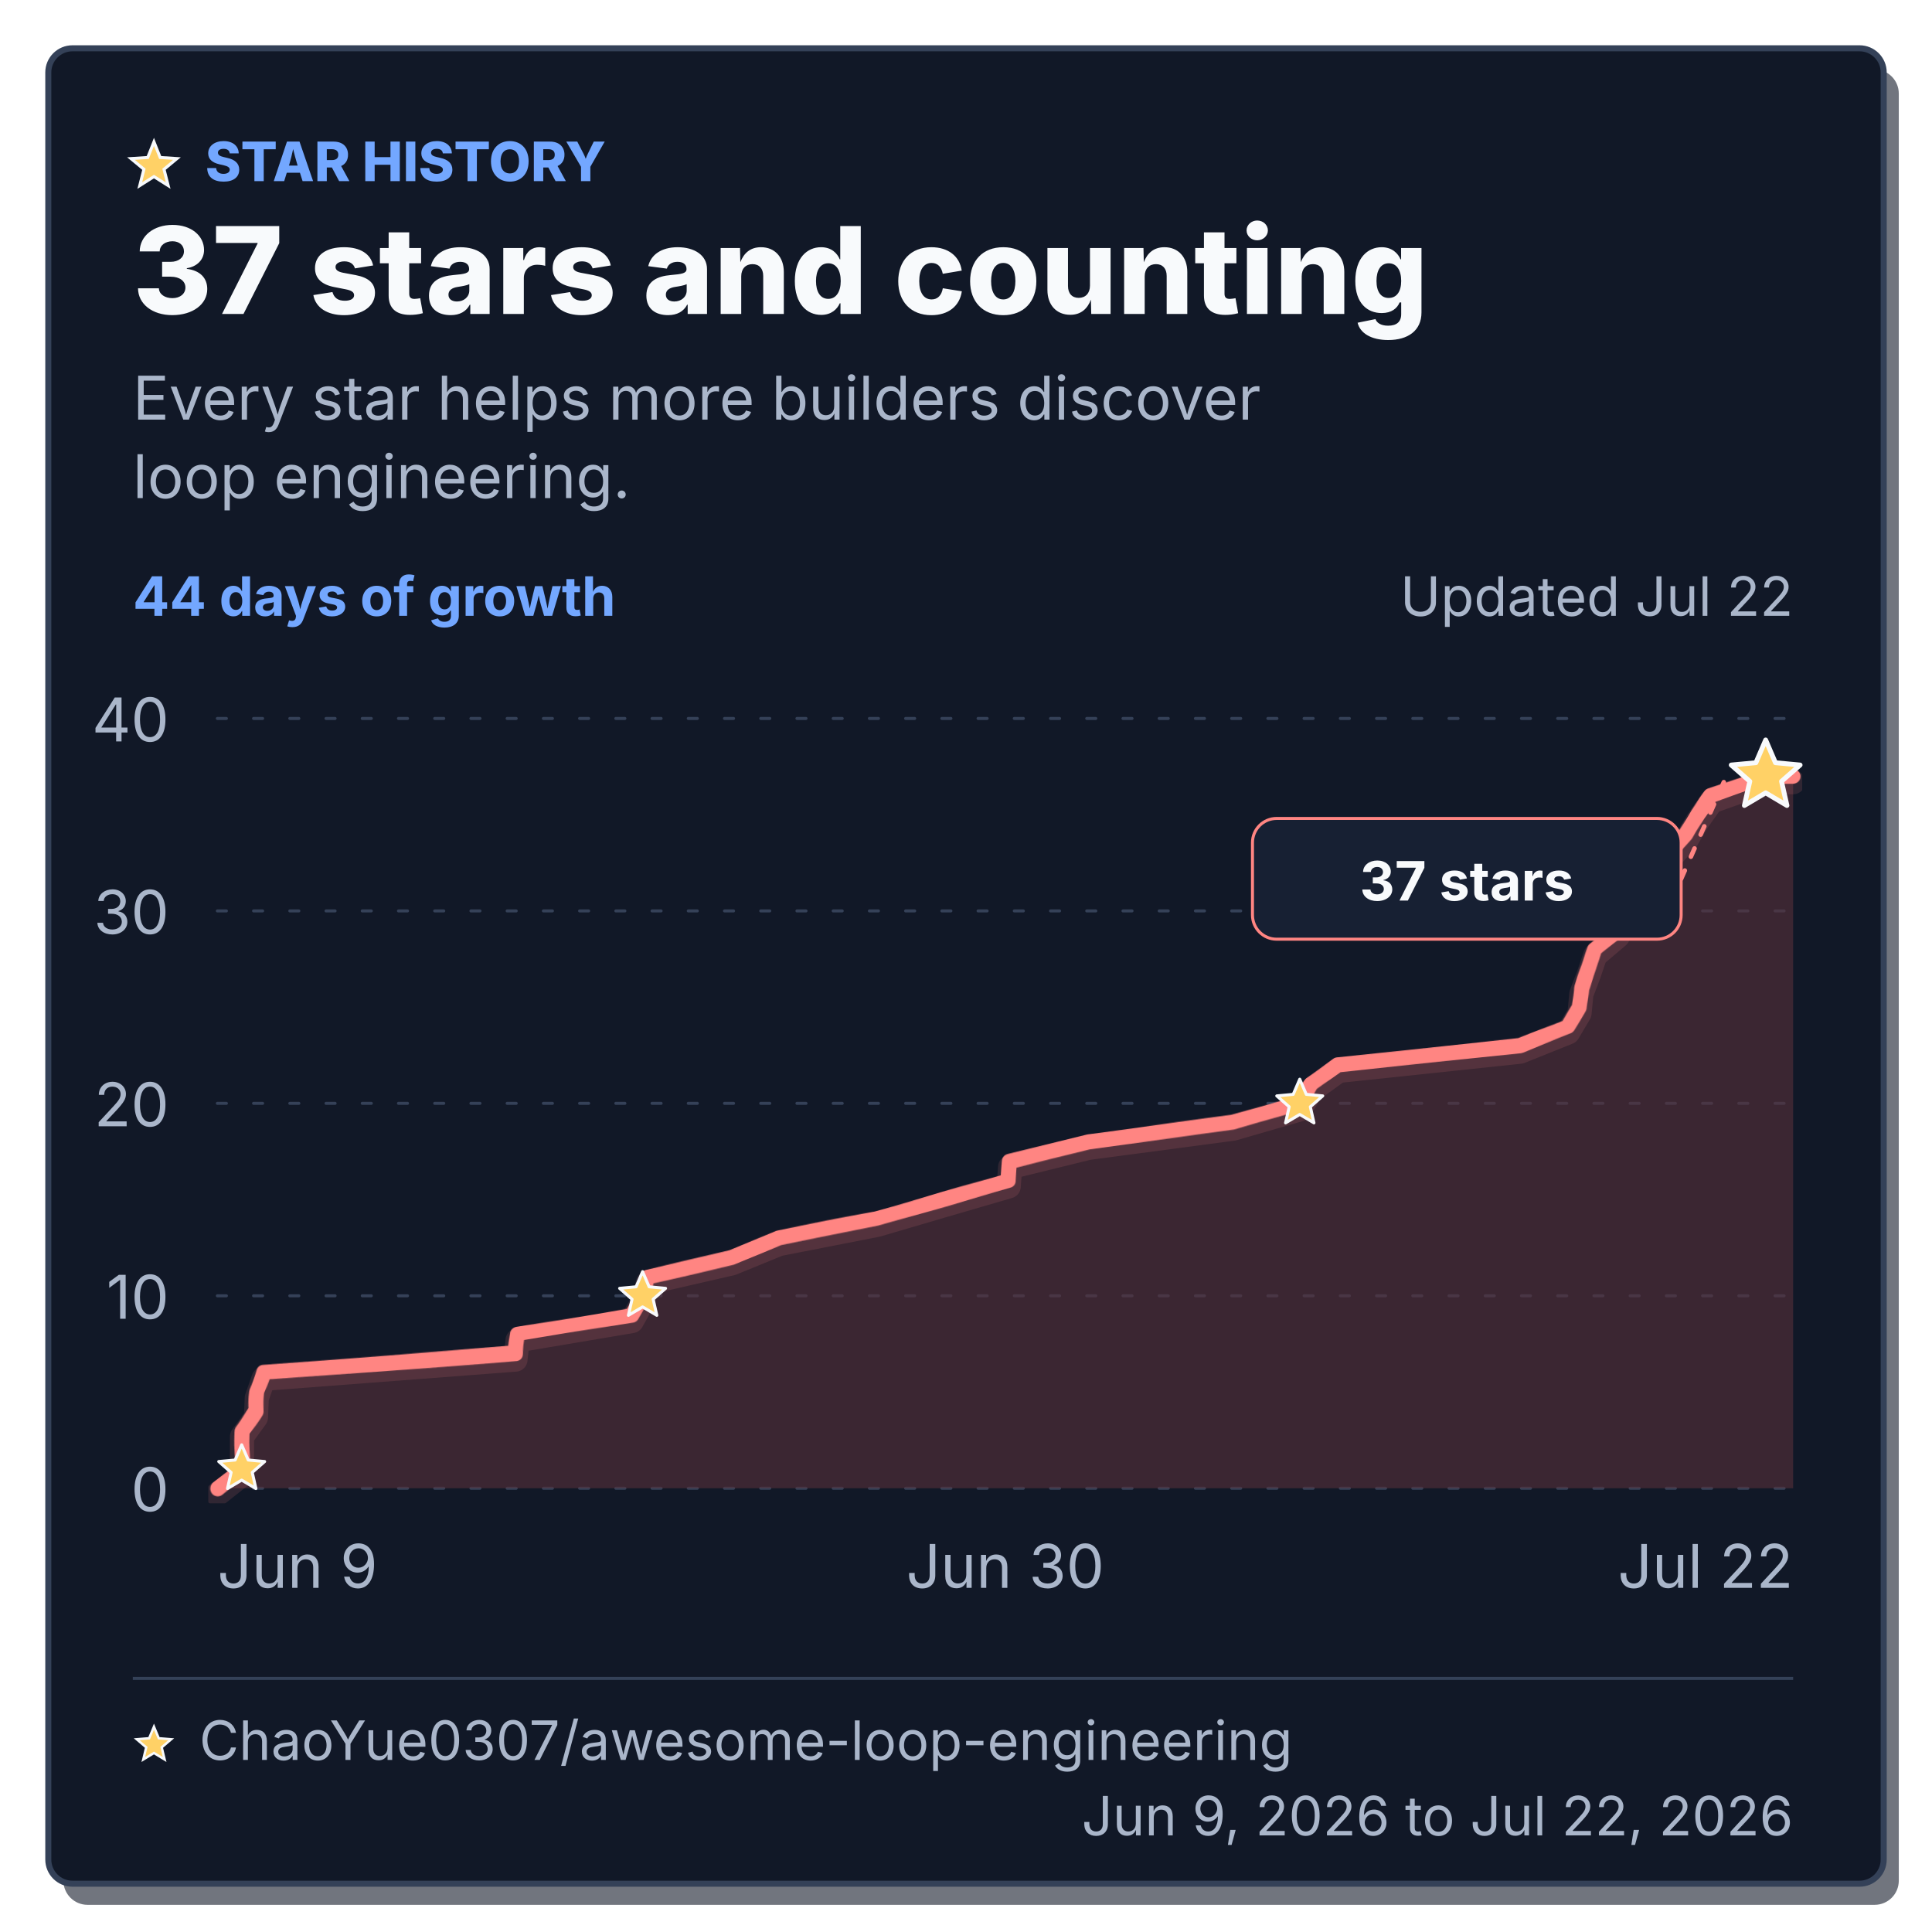
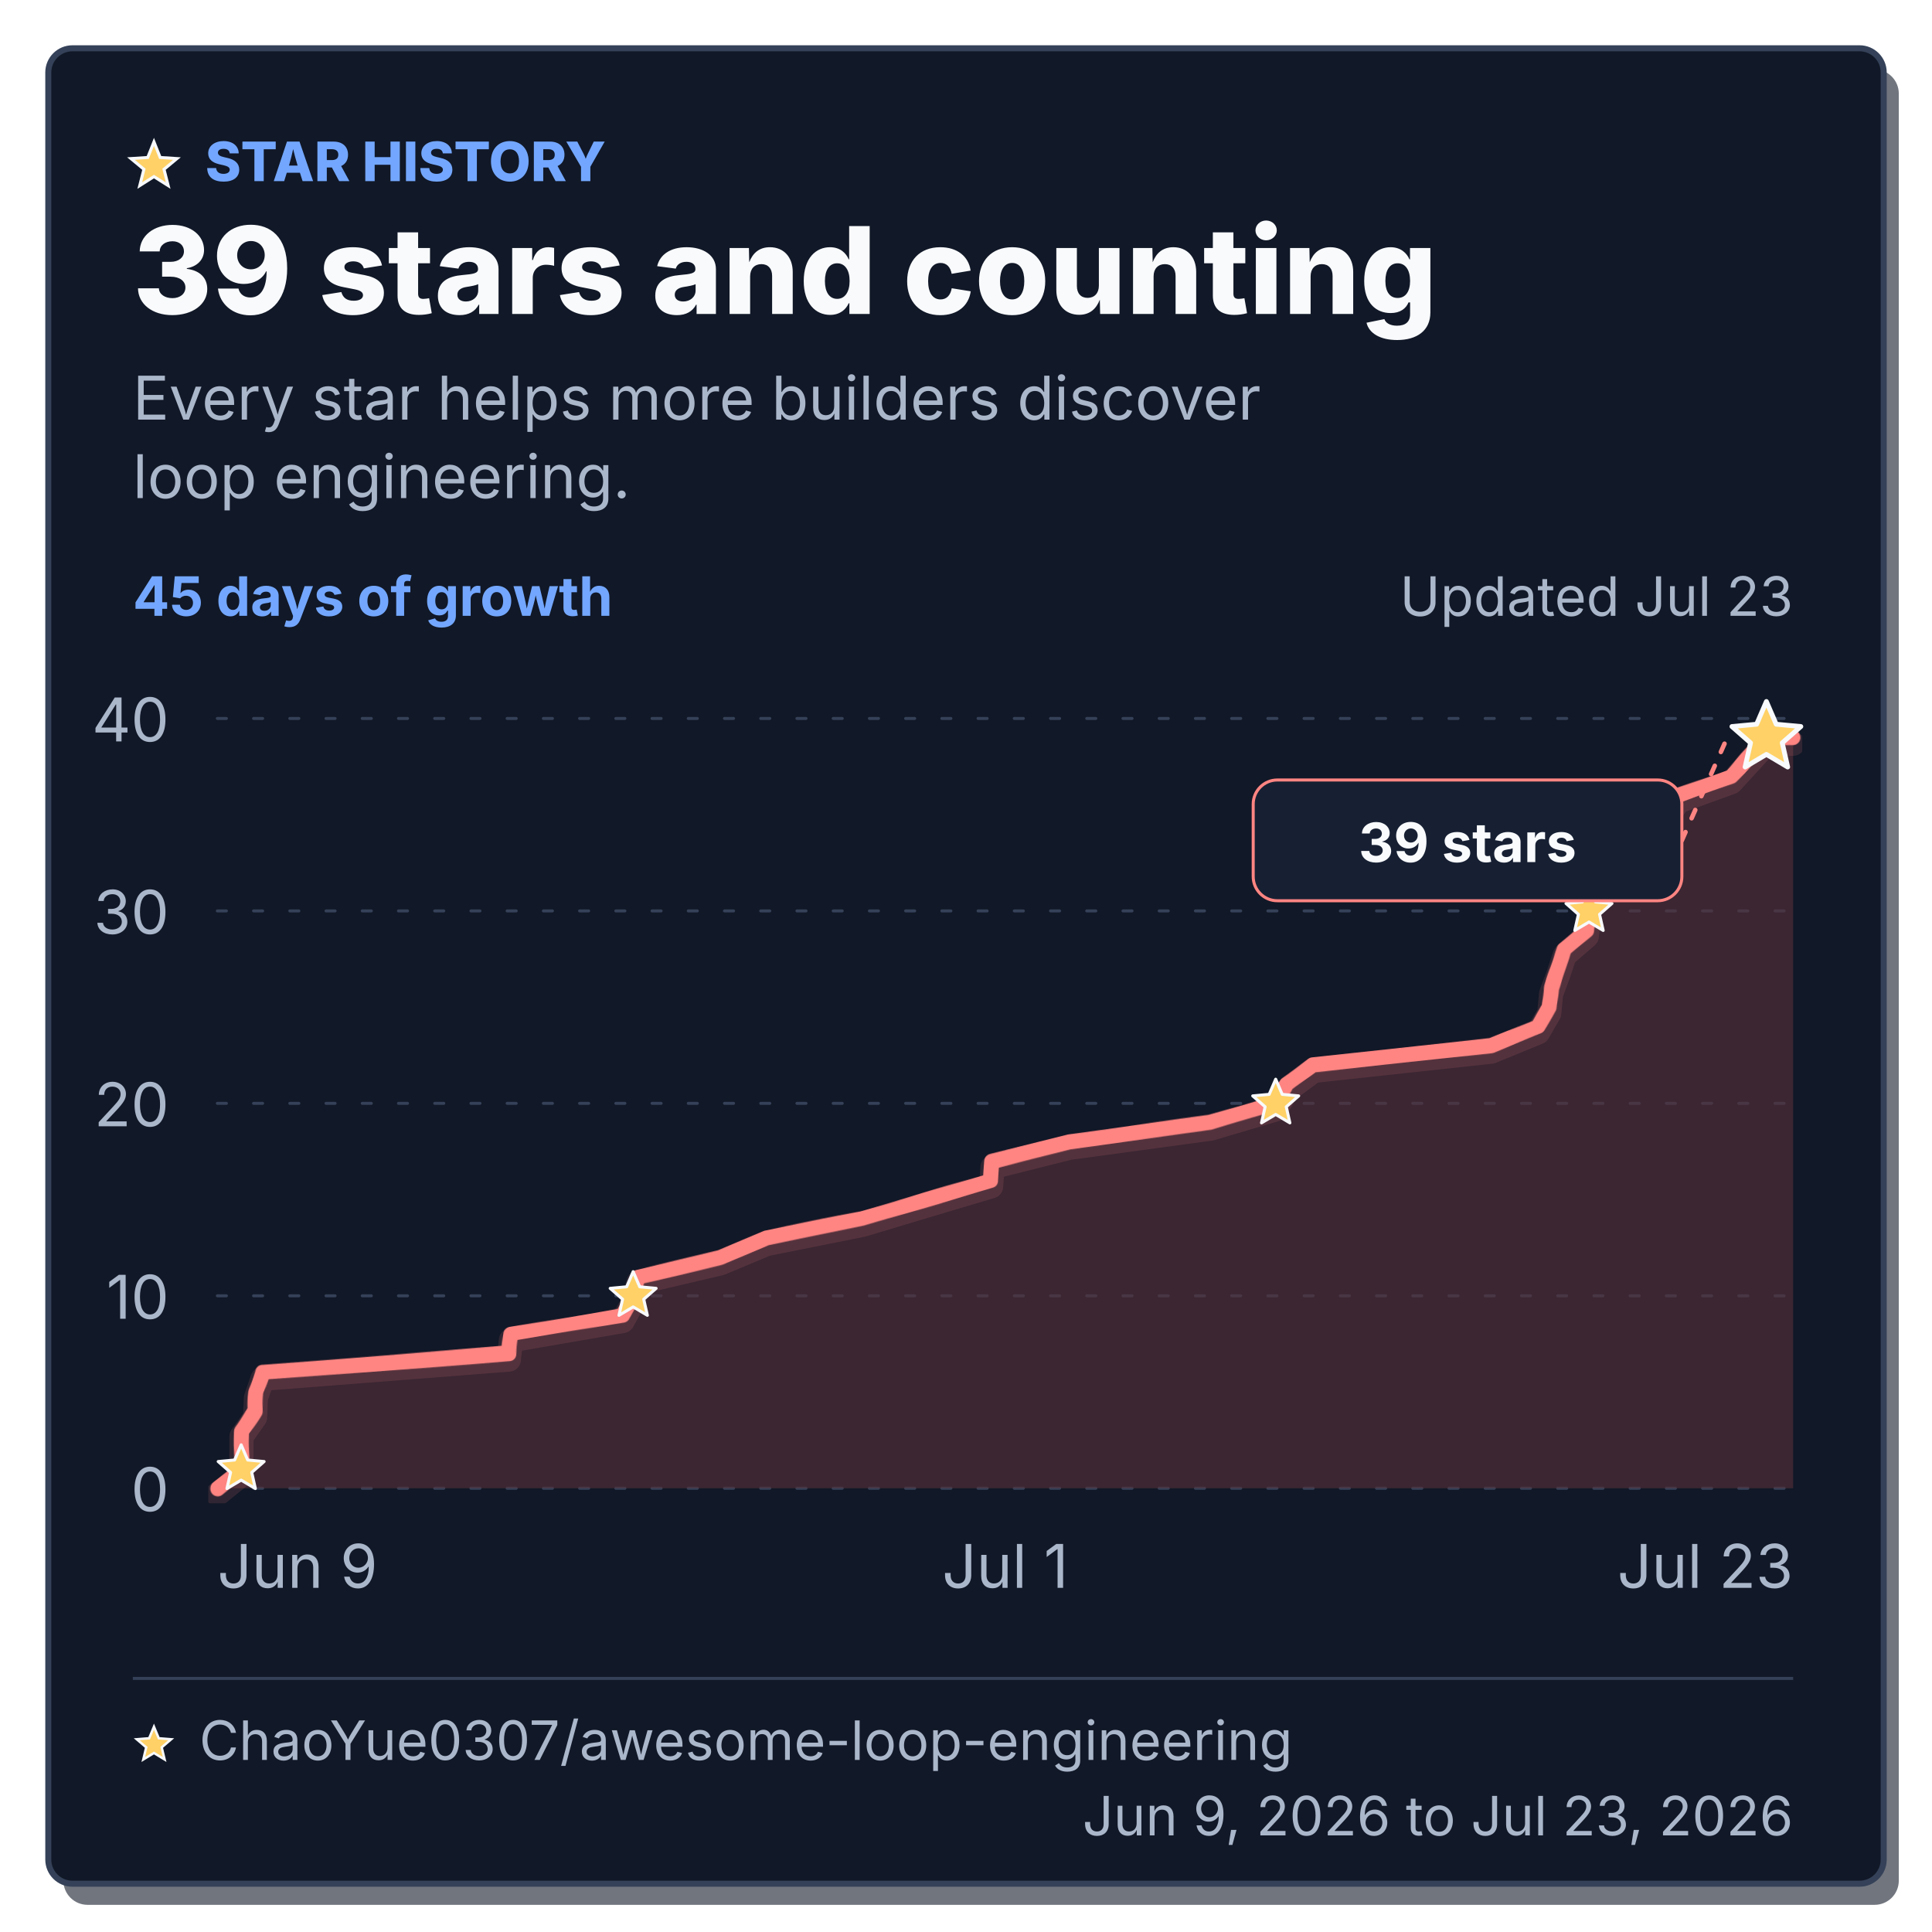
<svg xmlns="http://www.w3.org/2000/svg" width="640" height="640" viewBox="0 0 640 640" role="img" aria-labelledby="title desc">
  <style>
    text { font-family: ui-rounded, 'SF Pro Rounded', 'Nunito Sans', -apple-system, BlinkMacSystemFont, 'Segoe UI', sans-serif; letter-spacing: 0; }
  </style>
  <defs>
    <filter id="rough-line" x="-3%" y="-6%" width="106%" height="112%">
      <feTurbulence type="fractalNoise" baseFrequency="0.008 0.12" numOctaves="1" seed="17" result="noise" />
      <feDisplacementMap in="SourceGraphic" in2="noise" scale="1.2" xChannelSelector="R" yChannelSelector="G" />
    </filter>
    <clipPath id="plot-clip">
      <rect x="69" y="233" width="528" height="265" />
    </clipPath>
  </defs>
  <rect x="21" y="23" width="608" height="608" rx="8" fill="#0B1220" opacity="0.58" />
  <rect x="16" y="16" width="608" height="608" rx="8" fill="#111827" stroke="#344158" stroke-width="2" />
  <path d="M 51 47 L 53.06 52.17 L 58.61 52.53 L 54.33 56.08 L 55.7 61.47 L 51 58.5 L 46.3 61.47 L 47.67 56.08 L 43.39 52.53 L 48.94 52.17 Z" fill="#FFD166" stroke="#F8FAFC" stroke-width="1" />
  <text x="68" y="60" fill="#73A7FF" font-size="18" font-weight="800">STAR HISTORY</text>
-   <text x="44" y="104" fill="#F8FAFC" font-size="40" font-weight="760">37 stars and counting</text>
+   <text x="44" y="104" fill="#F8FAFC" font-size="40" font-weight="760">39 stars and counting</text>
  <text x="44" y="139" fill="#AAB6CA" font-size="20">Every star helps more builders discover</text>
  <text x="44" y="165" fill="#AAB6CA" font-size="20">loop engineering.</text>
-   <text x="44" y="204" fill="#73A7FF" font-size="18" font-weight="700">44 days of growth</text>
-   <text x="594" y="204" fill="#AAB6CA" font-size="18" text-anchor="end">Updated Jul 22</text>
+   <text x="44" y="204" fill="#73A7FF" font-size="18" font-weight="700">45 days of growth</text>
+   <text x="594" y="204" fill="#AAB6CA" font-size="18" text-anchor="end">Updated Jul 23</text>
  <line x1="72" y1="493" x2="594" y2="493" stroke="#354158" stroke-width="1" stroke-dasharray="3 9" stroke-linecap="round" />
  <text x="56" y="500.6" fill="#AAB6CA" font-size="20" text-anchor="end">0</text>
  <line x1="72" y1="429.25" x2="594" y2="429.25" stroke="#354158" stroke-width="1" stroke-dasharray="3 9" stroke-linecap="round" />
  <text x="56" y="436.85" fill="#AAB6CA" font-size="20" text-anchor="end">10</text>
  <line x1="72" y1="365.5" x2="594" y2="365.5" stroke="#354158" stroke-width="1" stroke-dasharray="3 9" stroke-linecap="round" />
  <text x="56" y="373.1" fill="#AAB6CA" font-size="20" text-anchor="end">20</text>
  <line x1="72" y1="301.75" x2="594" y2="301.75" stroke="#354158" stroke-width="1" stroke-dasharray="3 9" stroke-linecap="round" />
  <text x="56" y="309.35" fill="#AAB6CA" font-size="20" text-anchor="end">30</text>
  <line x1="72" y1="238" x2="594" y2="238" stroke="#354158" stroke-width="1" stroke-dasharray="3 9" stroke-linecap="round" />
  <text x="56" y="245.6" fill="#AAB6CA" font-size="20" text-anchor="end">40</text>
  <text x="72" y="526" fill="#AAB6CA" font-size="20" text-anchor="start">Jun 9</text>
-   <text x="333" y="526" fill="#AAB6CA" font-size="20" text-anchor="middle">Jun 30</text>
-   <text x="594" y="526" fill="#AAB6CA" font-size="20" text-anchor="end">Jul 22</text>
+   <text x="333" y="526" fill="#AAB6CA" font-size="20" text-anchor="middle">Jul 1</text>
+   <text x="594" y="526" fill="#AAB6CA" font-size="20" text-anchor="end">Jul 23</text>
  <g clip-path="url(#plot-clip)">
-     <path d="M 72 493 L 80.06 486.62 L 80.16 480.25 L 80.17 473.88 L 84.79 467.5 L 85.06 461.12 L 87.28 454.75 L 170.75 448.38 L 171.45 442 L 209.29 435.62 L 212.87 429.25 L 214.63 422.88 L 242.43 416.5 L 258.01 410.12 L 290.56 403.75 L 312.25 397.38 L 334.15 391 L 334.61 384.62 L 360.54 378.25 L 408.51 371.88 L 430.56 365.5 L 434.56 359.12 L 443.38 352.75 L 503.58 346.38 L 519.46 340 L 523.24 333.62 L 523.85 327.25 L 526.28 320.88 L 528.44 314.5 L 535.97 308.12 L 536.69 301.75 L 536.91 295.38 L 545.11 289 L 552.89 282.62 L 558.64 276.25 L 562.42 269.88 L 566.93 263.5 L 584.9 257.12 L 594 257.12 V 493 H 72 Z" fill="#572F38" opacity="0.6" />
-     <path d="M 72 493 L 80.06 486.62 L 80.16 480.25 L 80.17 473.88 L 84.79 467.5 L 85.06 461.12 L 87.28 454.75 L 170.75 448.38 L 171.45 442 L 209.29 435.62 L 212.87 429.25 L 214.63 422.88 L 242.43 416.5 L 258.01 410.12 L 290.56 403.75 L 312.25 397.38 L 334.15 391 L 334.61 384.62 L 360.54 378.25 L 408.51 371.88 L 430.56 365.5 L 434.56 359.12 L 443.38 352.75 L 503.58 346.38 L 519.46 340 L 523.24 333.62 L 523.85 327.25 L 526.28 320.88 L 528.44 314.5 L 535.97 308.12 L 536.69 301.75 L 536.91 295.38 L 545.11 289 L 552.89 282.62 L 558.64 276.25 L 562.42 269.88 L 566.93 263.5 L 584.9 257.12 L 594 257.12" fill="none" stroke="#FF8582" stroke-width="8" stroke-linejoin="round" stroke-linecap="round" opacity="0.13" transform="translate(0 2)" />
-     <path d="M 72 493 L 80.06 486.62 L 80.16 480.25 L 80.17 473.88 L 84.79 467.5 L 85.06 461.12 L 87.28 454.75 L 170.75 448.38 L 171.45 442 L 209.29 435.62 L 212.87 429.25 L 214.63 422.88 L 242.43 416.5 L 258.01 410.12 L 290.56 403.75 L 312.25 397.38 L 334.15 391 L 334.61 384.62 L 360.54 378.25 L 408.51 371.88 L 430.56 365.5 L 434.56 359.12 L 443.38 352.75 L 503.58 346.38 L 519.46 340 L 523.24 333.62 L 523.85 327.25 L 526.28 320.88 L 528.44 314.5 L 535.97 308.12 L 536.69 301.75 L 536.91 295.38 L 545.11 289 L 552.89 282.62 L 558.64 276.25 L 562.42 269.88 L 566.93 263.5 L 584.9 257.12 L 594 257.12" fill="none" stroke="#FF8582" stroke-width="5" stroke-linejoin="round" stroke-linecap="round" filter="url(#rough-line)" />
+     <path d="M 72 493 L 79.89 486.62 L 79.98 480.25 L 79.99 473.88 L 84.5 467.5 L 84.77 461.12 L 86.94 454.75 L 168.56 448.38 L 169.24 442 L 206.24 435.62 L 209.74 429.25 L 211.46 422.88 L 238.65 416.5 L 253.88 410.12 L 285.7 403.75 L 306.91 397.38 L 328.32 391 L 328.78 384.62 L 354.13 378.25 L 401.03 371.88 L 422.59 365.5 L 426.5 359.12 L 435.13 352.75 L 493.98 346.38 L 509.52 340 L 513.21 333.62 L 513.81 327.25 L 516.18 320.88 L 518.3 314.5 L 525.66 308.12 L 526.37 301.75 L 526.58 295.38 L 534.6 289 L 542.21 282.62 L 547.82 276.25 L 551.52 269.88 L 555.93 263.5 L 573.5 257.12 L 585.14 244.38 L 594 244.38 V 493 H 72 Z" fill="#572F38" opacity="0.6" />
+     <path d="M 72 493 L 79.89 486.62 L 79.98 480.25 L 79.99 473.88 L 84.5 467.5 L 84.77 461.12 L 86.94 454.75 L 168.56 448.38 L 169.24 442 L 206.24 435.62 L 209.74 429.25 L 211.46 422.88 L 238.65 416.5 L 253.88 410.12 L 285.7 403.75 L 306.91 397.38 L 328.32 391 L 328.78 384.62 L 354.13 378.25 L 401.03 371.88 L 422.59 365.5 L 426.5 359.12 L 435.13 352.75 L 493.98 346.38 L 509.52 340 L 513.21 333.62 L 513.81 327.25 L 516.18 320.88 L 518.3 314.5 L 525.66 308.12 L 526.37 301.75 L 526.58 295.38 L 534.6 289 L 542.21 282.62 L 547.82 276.25 L 551.52 269.88 L 555.93 263.5 L 573.5 257.12 L 585.14 244.38 L 594 244.38" fill="none" stroke="#FF8582" stroke-width="8" stroke-linejoin="round" stroke-linecap="round" opacity="0.13" transform="translate(0 2)" />
+     <path d="M 72 493 L 79.89 486.62 L 79.98 480.25 L 79.99 473.88 L 84.5 467.5 L 84.77 461.12 L 86.94 454.75 L 168.56 448.38 L 169.24 442 L 206.24 435.62 L 209.74 429.25 L 211.46 422.88 L 238.65 416.5 L 253.88 410.12 L 285.7 403.75 L 306.91 397.38 L 328.32 391 L 328.78 384.62 L 354.13 378.25 L 401.03 371.88 L 422.59 365.5 L 426.5 359.12 L 435.13 352.75 L 493.98 346.38 L 509.52 340 L 513.21 333.62 L 513.81 327.25 L 516.18 320.88 L 518.3 314.5 L 525.66 308.12 L 526.37 301.75 L 526.58 295.38 L 534.6 289 L 542.21 282.62 L 547.82 276.25 L 551.52 269.88 L 555.93 263.5 L 573.5 257.12 L 585.14 244.38 L 594 244.38" fill="none" stroke="#FF8582" stroke-width="5" stroke-linejoin="round" stroke-linecap="round" filter="url(#rough-line)" />
  </g>
-   <path d="M 80.06 478.62 L 82.23 483.65 L 87.67 484.15 L 83.56 487.76 L 84.77 493.1 L 80.06 490.31 L 75.36 493.1 L 76.56 487.76 L 72.46 484.15 L 77.9 483.65 Z" fill="#FFD166" stroke="#F8FAFC" stroke-width="1" stroke-linejoin="round" />
-   <path d="M 212.87 421.25 L 215.04 426.27 L 220.48 426.78 L 216.37 430.39 L 217.58 435.72 L 212.87 432.93 L 208.17 435.72 L 209.37 430.39 L 205.26 426.78 L 210.71 426.27 Z" fill="#FFD166" stroke="#F8FAFC" stroke-width="1" stroke-linejoin="round" />
-   <path d="M 430.56 357.5 L 432.72 362.52 L 438.17 363.03 L 434.06 366.64 L 435.26 371.97 L 430.56 369.18 L 425.86 371.97 L 427.06 366.64 L 422.95 363.03 L 428.4 362.52 Z" fill="#FFD166" stroke="#F8FAFC" stroke-width="1" stroke-linejoin="round" />
-   <path d="M 536.69 293.75 L 538.86 298.77 L 544.3 299.28 L 540.19 302.89 L 541.4 308.22 L 536.69 305.43 L 531.99 308.22 L 533.19 302.89 L 529.09 299.28 L 534.53 298.77 Z" fill="#FFD166" stroke="#F8FAFC" stroke-width="1" stroke-linejoin="round" />
-   <path d="M 584.9 245.12 L 588.14 252.66 L 596.31 253.42 L 590.15 258.83 L 591.95 266.83 L 584.9 262.64 L 577.85 266.83 L 579.65 258.83 L 573.49 253.42 L 581.66 252.66 Z" fill="#FFD166" stroke="#F8FAFC" stroke-width="1.6" stroke-linejoin="round" />
-   <path d="M 556.9 291.12 L 571.9 257.12" fill="none" stroke="#FF8582" stroke-width="1.5" stroke-dasharray="3 5" stroke-linecap="round" />
-   <rect x="414.9" y="271.12" width="142" height="40" rx="8" fill="#172033" stroke="#FF8582" />
-   <text x="485.9" y="298.32" fill="#F8FAFC" font-size="18" font-weight="700" text-anchor="middle">37 stars</text>
+   <path d="M 79.89 478.62 L 82.05 483.65 L 87.49 484.15 L 83.39 487.76 L 84.59 493.1 L 79.89 490.31 L 75.18 493.1 L 76.39 487.76 L 72.28 484.15 L 77.72 483.65 Z" fill="#FFD166" stroke="#F8FAFC" stroke-width="1" stroke-linejoin="round" />
+   <path d="M 209.74 421.25 L 211.91 426.27 L 217.35 426.78 L 213.24 430.39 L 214.45 435.72 L 209.74 432.93 L 205.04 435.72 L 206.24 430.39 L 202.13 426.78 L 207.58 426.27 Z" fill="#FFD166" stroke="#F8FAFC" stroke-width="1" stroke-linejoin="round" />
+   <path d="M 422.59 357.5 L 424.75 362.52 L 430.2 363.03 L 426.09 366.64 L 427.29 371.97 L 422.59 369.18 L 417.89 371.97 L 419.09 366.64 L 414.98 363.03 L 420.43 362.52 Z" fill="#FFD166" stroke="#F8FAFC" stroke-width="1" stroke-linejoin="round" />
+   <path d="M 526.37 293.75 L 528.53 298.77 L 533.98 299.28 L 529.87 302.89 L 531.07 308.22 L 526.37 305.43 L 521.67 308.22 L 522.87 302.89 L 518.76 299.28 L 524.21 298.77 Z" fill="#FFD166" stroke="#F8FAFC" stroke-width="1" stroke-linejoin="round" />
+   <path d="M 585.14 232.38 L 588.39 239.91 L 596.55 240.67 L 590.39 246.08 L 592.19 254.08 L 585.14 249.9 L 578.09 254.08 L 579.89 246.08 L 573.73 240.67 L 581.9 239.91 Z" fill="#FFD166" stroke="#F8FAFC" stroke-width="1.6" stroke-linejoin="round" />
+   <path d="M 557.14 278.38 L 572.14 244.38" fill="none" stroke="#FF8582" stroke-width="1.5" stroke-dasharray="3 5" stroke-linecap="round" />
+   <rect x="415.14" y="258.38" width="142" height="40" rx="8" fill="#172033" stroke="#FF8582" />
+   <text x="486.14" y="285.57" fill="#F8FAFC" font-size="18" font-weight="700" text-anchor="middle">39 stars</text>
  <line x1="44" y1="556" x2="594" y2="556" stroke="#344158" />
  <path d="M 51 572 L 52.59 575.82 L 56.71 576.15 L 53.57 578.83 L 54.53 582.85 L 51 580.7 L 47.47 582.85 L 48.43 578.83 L 45.29 576.15 L 49.41 575.82 Z" fill="#FFD166" stroke="#F8FAFC" stroke-width="0.8" />
  <text x="66" y="583" fill="#AAB6CA" font-size="18">ChaoYue0307/awesome-loop-engineering</text>
-   <text x="594" y="608" fill="#AAB6CA" font-size="18" text-anchor="end">Jun 9, 2026 to Jul 22, 2026</text>
+   <text x="594" y="608" fill="#AAB6CA" font-size="18" text-anchor="end">Jun 9, 2026 to Jul 23, 2026</text>
</svg>
